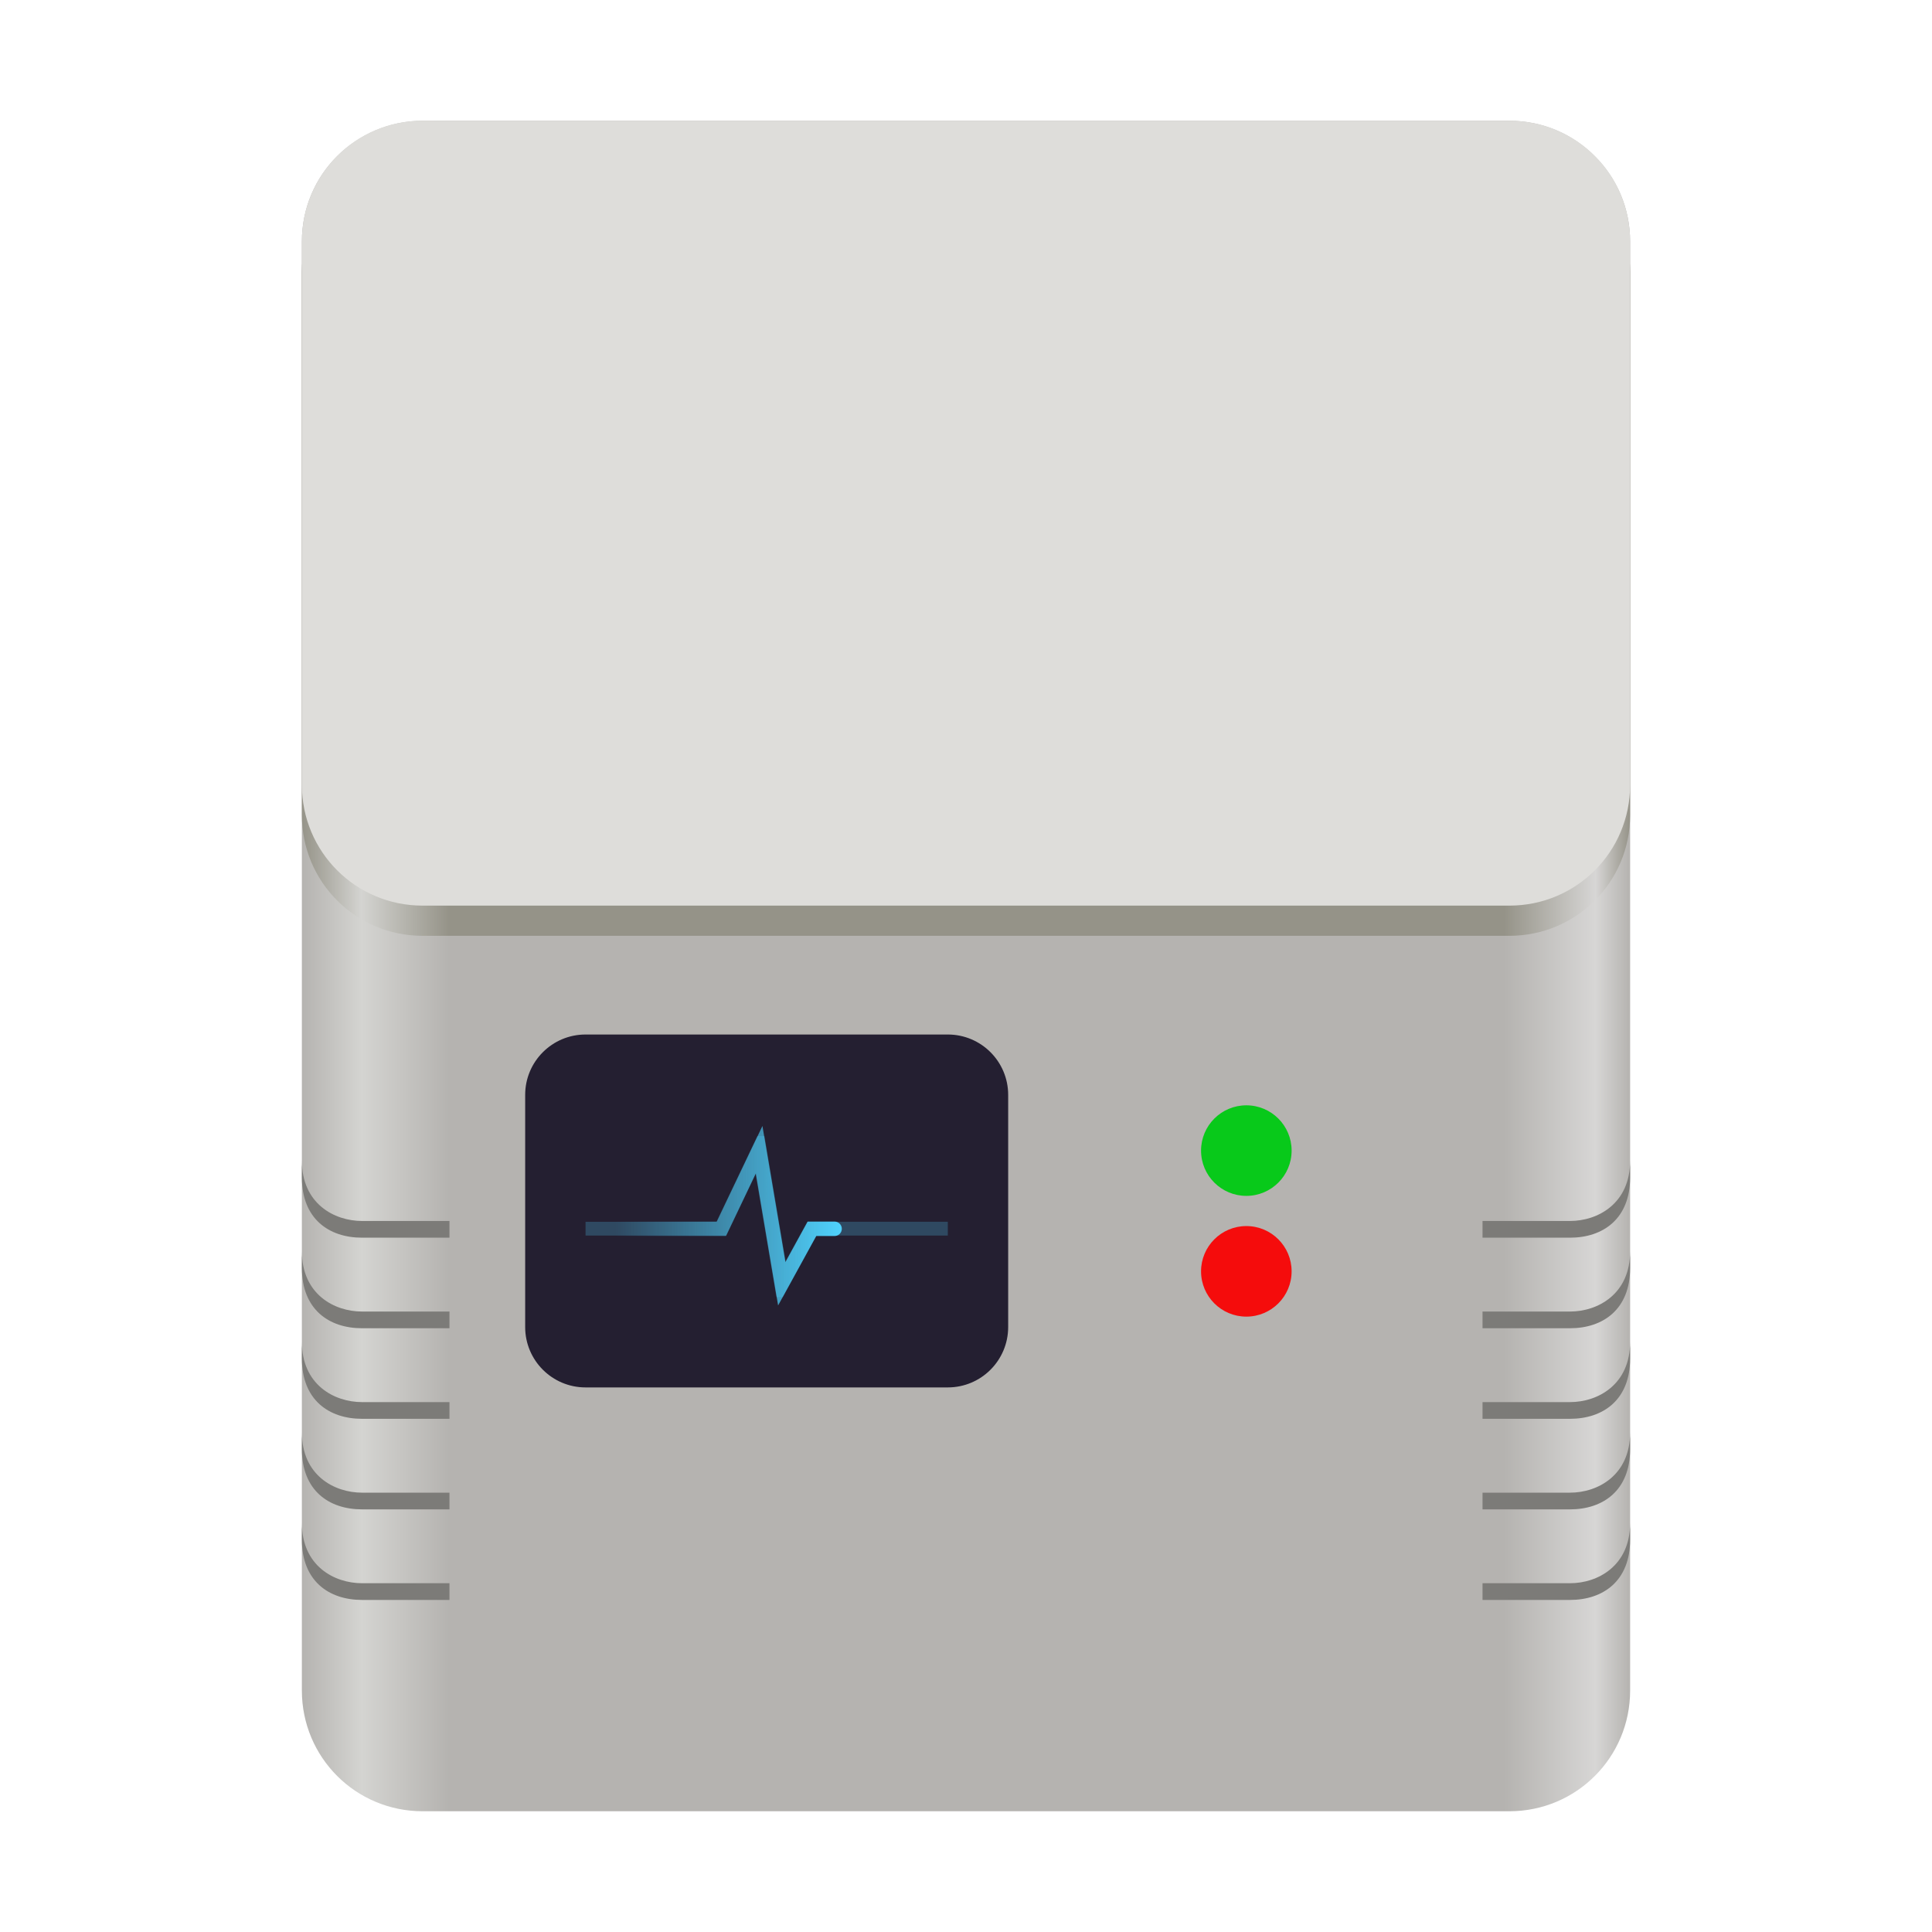
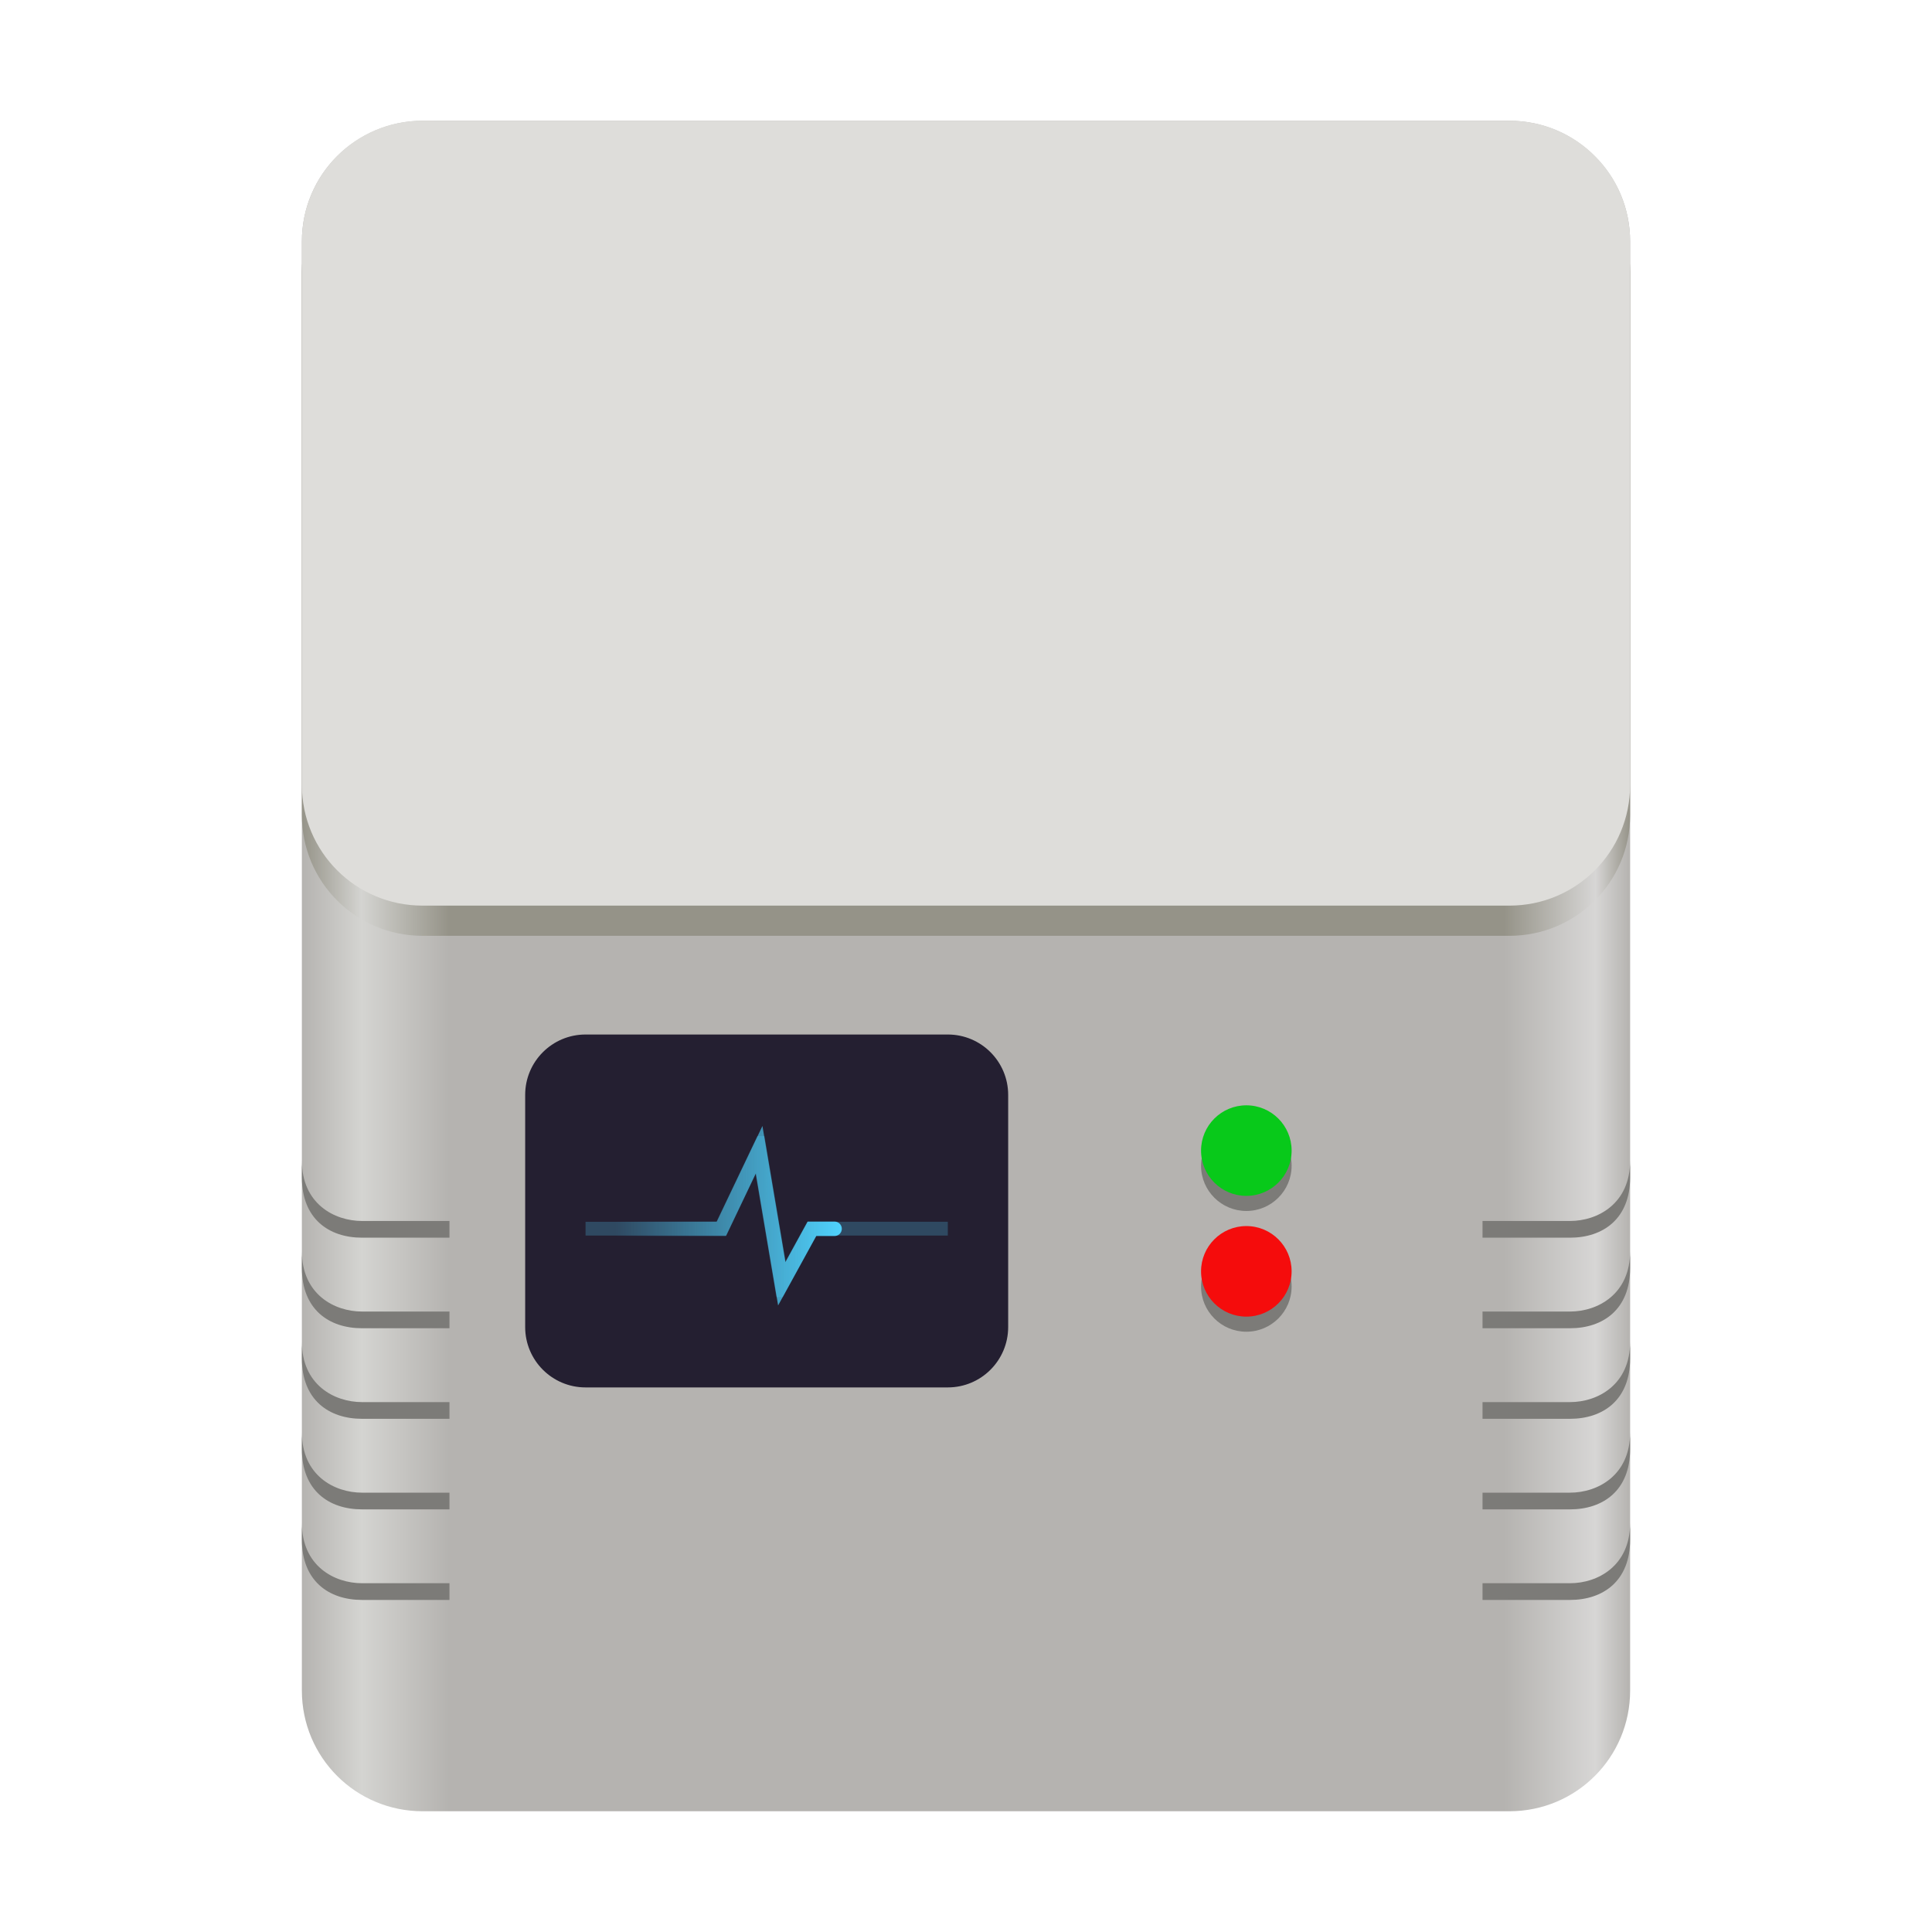
<svg xmlns="http://www.w3.org/2000/svg" xmlns:xlink="http://www.w3.org/1999/xlink" width="128" height="128" version="1.1" id="svg1606" xml:space="preserve">
  <defs id="defs1478">
    <linearGradient id="linearGradient63" gradientUnits="userSpaceOnUse" x1="18.038" x2="107.818" y1="85.699" y2="85.699">
      <stop offset="0" stop-color="#c0bfbc" id="stop58" style="stop-color:#b5b3b0;stop-opacity:1;" />
      <stop offset="0.045" stop-color="#d4d4d1" id="stop59" />
      <stop offset="0.111" stop-color="#c0bfbc" stop-opacity="0.886" id="stop60" style="stop-color:#b5b3b0;stop-opacity:1;" />
      <stop offset="0.905" stop-color="#c0bfbc" stop-opacity="0.996" id="stop61" style="stop-color:#b5b3b0;stop-opacity:1;" />
      <stop offset="0.974" stop-color="#d7d6d5" id="stop62" />
      <stop offset="1" stop-color="#aaa9a5" id="stop63" style="stop-color:#b5b3b0;stop-opacity:1;" />
    </linearGradient>
    <linearGradient id="linearGradient46" gradientUnits="userSpaceOnUse" x1="18.038" x2="107.818" y1="85.699" y2="85.699">
      <stop offset="0" stop-color="#c0bfbc" id="stop25" style="stop-color:#959388;stop-opacity:1;" />
      <stop offset="0.045" stop-color="#d4d4d1" id="stop42" />
      <stop offset="0.111" stop-color="#c0bfbc" stop-opacity="0.886" id="stop43" style="stop-color:#959388;stop-opacity:1;" />
      <stop offset="0.905" stop-color="#c0bfbc" stop-opacity="0.996" id="stop44" style="stop-color:#959388;stop-opacity:1;" />
      <stop offset="0.974" stop-color="#d7d6d5" id="stop45" />
      <stop offset="1" stop-color="#aaa9a5" id="stop46" style="stop-color:#959388;stop-opacity:1;" />
    </linearGradient>
    <linearGradient id="g-06" gradientUnits="userSpaceOnUse">
      <stop stop-color="#4fd2fd" offset="0" id="stop1-3" />
      <stop stop-color="#4fd2fd" stop-opacity="0" offset="1" id="stop2-2" />
    </linearGradient>
    <filter id="b-54" x="0" y="0" width="1" height="1">
      <feColorMatrix in="SourceGraphic" values="0 0 0 0 1 0 0 0 0 1 0 0 0 0 1 0 0 0 1 0" id="feColorMatrix3-7" />
    </filter>
    <clipPath id="d-0">
      <rect width="192" height="152" id="rect12-7" />
    </clipPath>
    <mask id="c-8">
      <g filter="url(#b)" id="g13" style="filter:url(#b-54)">
        <rect width="128" height="128" fill-opacity=".02" id="rect13-6" />
      </g>
    </mask>
    <linearGradient xlink:href="#linearGradient63" id="linearGradient23" x1="-125.421" y1="208.573" x2="-37.421" y2="208.573" gradientUnits="userSpaceOnUse" gradientTransform="translate(145.4205,-144.5734)" />
    <linearGradient xlink:href="#linearGradient46" id="linearGradient25" x1="-125.421" y1="180.573" x2="-37.421" y2="180.573" gradientUnits="userSpaceOnUse" gradientTransform="translate(145.4205,-144.5734)" />
    <clipPath id="j-37-1">
      <rect width="192" height="152" id="rect8-4-7" x="0" y="0" />
    </clipPath>
    <mask id="i-5-2">
      <g filter="url(#b)" id="g9-7" style="filter:url(#b-54-2)">
        <rect width="128" height="128" fill-opacity="0.236" id="rect9-2-2" x="0" y="0" />
      </g>
    </mask>
    <filter id="b-54-2" x="0" y="0" width="1" height="1">
      <feColorMatrix in="SourceGraphic" values="0 0 0 0 1 0 0 0 0 1 0 0 0 0 1 0 0 0 1 0" id="feColorMatrix3-7-6" />
    </filter>
    <linearGradient xlink:href="#g-06" id="linearGradient57" gradientTransform="matrix(1.0208,0,0,0.9305,18.61883,-122.8707)" x1="36.418" y1="218.4" x2="21.723" y2="218.4" />
  </defs>
  <g transform="translate(-266,-98)" clip-path="url(#d-0)" mask="url(#c-8)" id="g22">
    <path d="m 184,16 h -16 v 16 h 16 z" fill="#2e3436" id="path22" />
  </g>
  <path id="rect22" style="fill:url(#linearGradient23)" d="m 28,8 h 72 c 4.432,0 8,3.568 8,8 v 96 c 0,4.432 -3.568,8 -8,8 H 28 c -4.432,0 -8,-3.568 -8,-8 V 16 c 0,-4.432 3.568,-8 8,-8 z" />
+   <path id="path1" style="color:#000000;font-style:normal;font-variant:normal;font-weight:normal;font-stretch:normal;font-size:medium;line-height:normal;font-family:sans-serif;font-variant-ligatures:normal;font-variant-position:normal;font-variant-caps:normal;font-variant-numeric:normal;font-variant-alternates:normal;font-variant-east-asian:normal;font-feature-settings:normal;font-variation-settings:normal;text-indent:0;text-align:start;text-decoration-line:none;text-decoration-style:solid;text-decoration-color:#000000;letter-spacing:normal;word-spacing:normal;text-transform:none;writing-mode:lr-tb;direction:ltr;text-orientation:mixed;dominant-baseline:auto;baseline-shift:baseline;text-anchor:start;white-space:normal;shape-padding:0;shape-margin:0;inline-size:0;clip-rule:nonzero;display:inline;overflow:visible;visibility:visible;isolation:auto;mix-blend-mode:normal;color-interpolation:sRGB;color-interpolation-filters:linearRGB;solid-color:#000000;solid-opacity:1;vector-effect:none;fill:#7c7b78;fill-opacity:1;fill-rule:nonzero;stroke:none;stroke-linecap:butt;stroke-linejoin:miter;stroke-miterlimit:4;stroke-dasharray:none;stroke-dashoffset:0;stroke-opacity:1;-inkscape-stroke:none;color-rendering:auto;image-rendering:auto;shape-rendering:auto;text-rendering:auto;enable-background:accumulate;stop-color:#000000;stop-opacity:1" d="m 85.573,85.23 a 3,3 0 0 1 -3,3 3,3 0 0 1 -3,-3 3,3 0 0 1 3,-3 3,3 0 0 1 3,3 z" />
  <path id="rect24" style="fill:url(#linearGradient25)" d="m 28,10 h 72 c 4.432,0 8,3.568 8,8 v 36 c 0,4.432 -3.568,8 -8,8 H 28 c -4.432,0 -8,-3.568 -8,-8 V 18 c 0,-4.432 3.568,-8 8,-8 z" />
  <path id="rect23" style="fill:#deddda" d="m 28,8 h 72 c 4.432,0 8,3.568 8,8 v 36 c 0,4.432 -3.568,8 -8,8 H 28 c -4.432,0 -8,-3.568 -8,-8 V 16 c 0,-4.432 3.568,-8 8,-8 z" />
  <path id="path56" style="fill:#7c7b78;fill-opacity:1" d="M 20,78.008 C 20,80.742 21.781,82 23.988,82 H 29.779 V 80.893 H 23.988 C 22.133,80.893 20,79.736 20,76.9 m 0,7.107 C 20,86.742 21.781,88 23.988,88 H 29.779 V 86.893 H 23.988 C 22.133,86.893 20,85.736 20,82.9 m 0,7.107 C 20,92.742 21.781,94 23.988,94 H 29.779 V 92.893 H 23.988 C 22.133,92.893 20,91.736 20,88.9 m 0,7.107 C 20,98.742 21.781,100 23.988,100 H 29.779 V 98.893 H 23.988 C 22.133,98.893 20,97.736 20,94.9 m 0,7.107 C 20,104.742 21.781,106 23.988,106 h 5.791 v -1.107 H 23.988 C 22.133,104.893 20,103.736 20,100.9" />
  <path id="path57" style="fill:#7c7b78;fill-opacity:1" d="M 108,78.008 C 108,80.742 106.219,82 104.012,82 H 98.221 v -1.107 h 5.791 c 1.855,0 3.988,-1.156 3.988,-3.992 m 0,7.107 C 108,86.742 106.219,88 104.012,88 H 98.221 v -1.107 h 5.791 c 1.855,0 3.988,-1.156 3.988,-3.992 m 0,7.107 C 108,92.742 106.219,94 104.012,94 H 98.221 v -1.107 h 5.791 c 1.855,0 3.988,-1.156 3.988,-3.992 m 0,7.107 C 108,98.742 106.219,100 104.012,100 H 98.221 v -1.107 h 5.791 c 1.855,0 3.988,-1.156 3.988,-3.992 m 0,7.107 C 108,104.742 106.219,106 104.012,106 H 98.221 v -1.107 h 5.791 c 1.855,0 3.988,-1.156 3.988,-3.992" />
  <path id="path24-0" style="fill:#241f31;stroke-linejoin:round" d="m 38.794,68.539 a 4,4 0 0 0 -4,4 v 15.381 a 4,4 0 0 0 4,4 h 24 a 4,4 0 0 0 4,-4 V 72.539 a 4,4 0 0 0 -4,-4 z" />
  <g transform="translate(12.79403,18.53931)" clip-path="url(#j-37-1)" mask="url(#i-5-2)" id="g30-1">
    <path transform="matrix(1.0208,0,0,0.9305,5.8248,-141.41)" d="m 19.764,219.53 h 8.817 l 2.449,-5.634 1.469,9.55 1.959,-3.917 h 8.817" fill="none" stroke="#4fd2fd" stroke-miterlimit="10" stroke-width="0.98" id="path30-9-5" />
  </g>
  <path d="m 40.837,81.41 h 6.957 l 2.5,-5.242 1.5,8.887 2,-3.644 h 1.5" fill="none" stroke="url(#linearGradient1)" stroke-linecap="round" stroke-miterlimit="10" stroke-width="0.955" id="path31-2-9" style="stroke:url(#linearGradient57)" />
  <circle style="fill:#f50c0c;fill-opacity:1" cx="82.573" cy="84.23" r="3" id="circle6-0" />
+   <path id="circle1" style="color:#000000;font-style:normal;font-variant:normal;font-weight:normal;font-stretch:normal;font-size:medium;line-height:normal;font-family:sans-serif;font-variant-ligatures:normal;font-variant-position:normal;font-variant-caps:normal;font-variant-numeric:normal;font-variant-alternates:normal;font-variant-east-asian:normal;font-feature-settings:normal;font-variation-settings:normal;text-indent:0;text-align:start;text-decoration-line:none;text-decoration-style:solid;text-decoration-color:#000000;letter-spacing:normal;word-spacing:normal;text-transform:none;writing-mode:lr-tb;direction:ltr;text-orientation:mixed;dominant-baseline:auto;baseline-shift:baseline;text-anchor:start;white-space:normal;shape-padding:0;shape-margin:0;inline-size:0;clip-rule:nonzero;display:inline;overflow:visible;visibility:visible;isolation:auto;mix-blend-mode:normal;color-interpolation:sRGB;color-interpolation-filters:linearRGB;solid-color:#000000;solid-opacity:1;vector-effect:none;fill:#7c7b78;fill-opacity:1;fill-rule:nonzero;stroke:none;stroke-linecap:butt;stroke-linejoin:miter;stroke-miterlimit:4;stroke-dasharray:none;stroke-dashoffset:0;stroke-opacity:1;-inkscape-stroke:none;color-rendering:auto;image-rendering:auto;shape-rendering:auto;text-rendering:auto;enable-background:accumulate;stop-color:#000000;stop-opacity:1" d="m 85.573,77.23 a 3,3 0 0 1 -3,3 3,3 0 0 1 -3,-3 3,3 0 0 1 3,-3 3,3 0 0 1 3,3 z" />
  <circle style="fill:#08c91a;fill-opacity:1" cx="82.573" cy="76.23" r="3" id="circle8-9" />
</svg>
